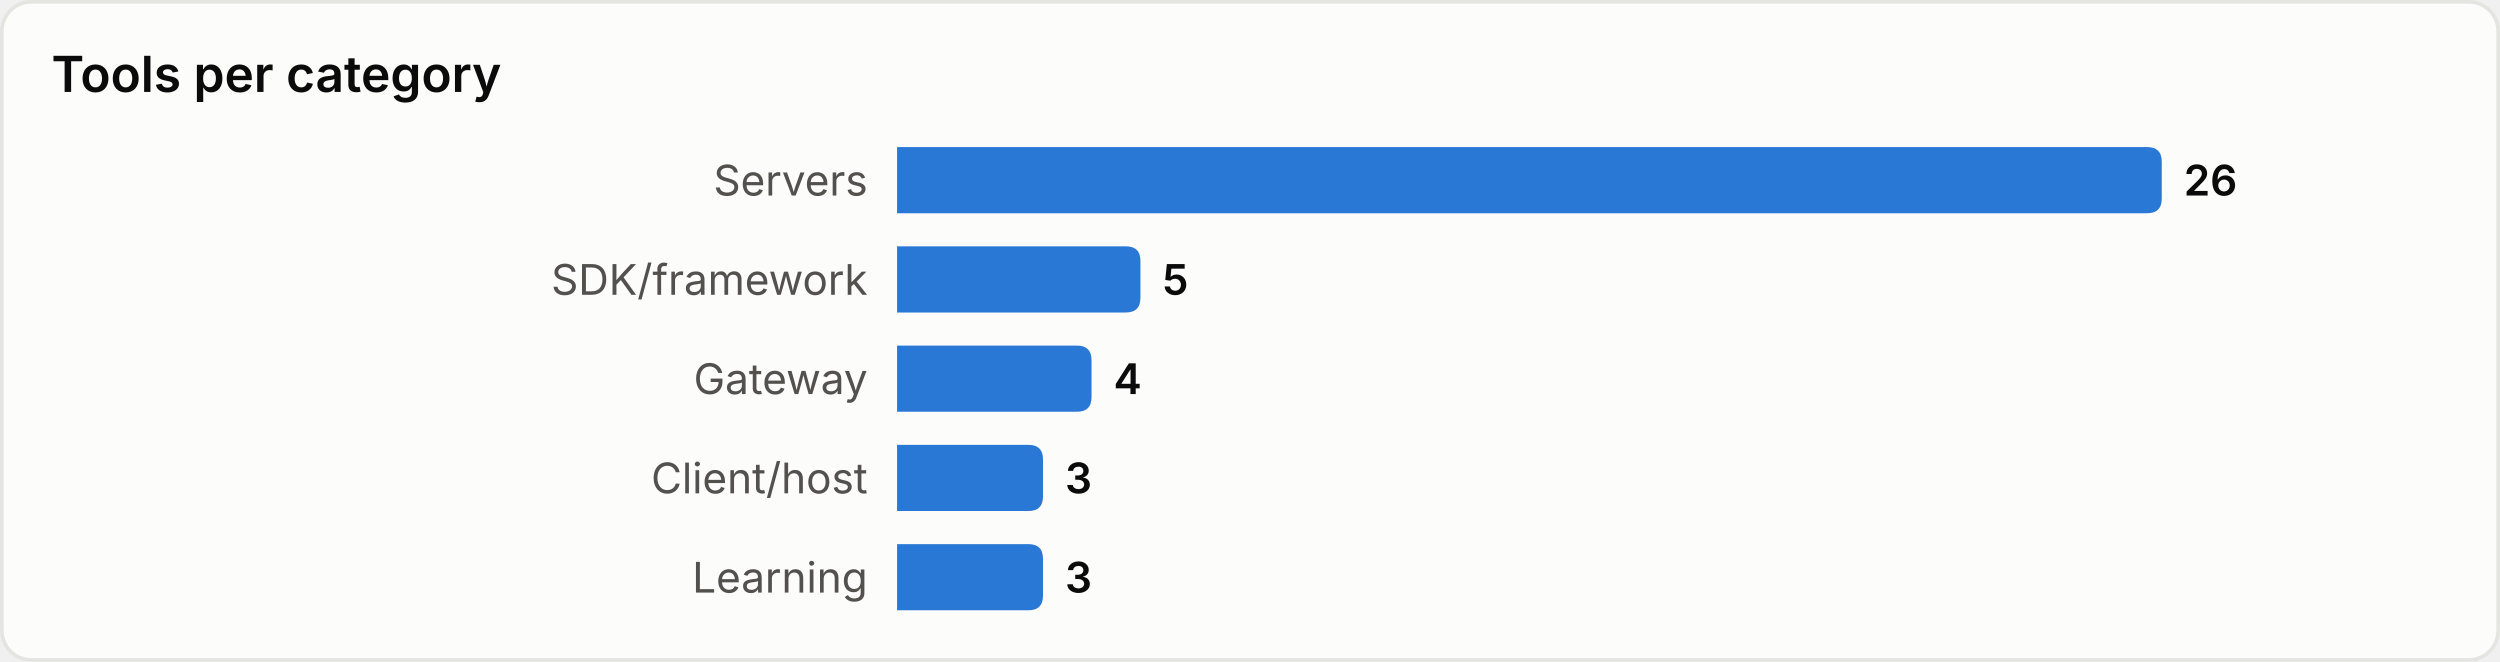
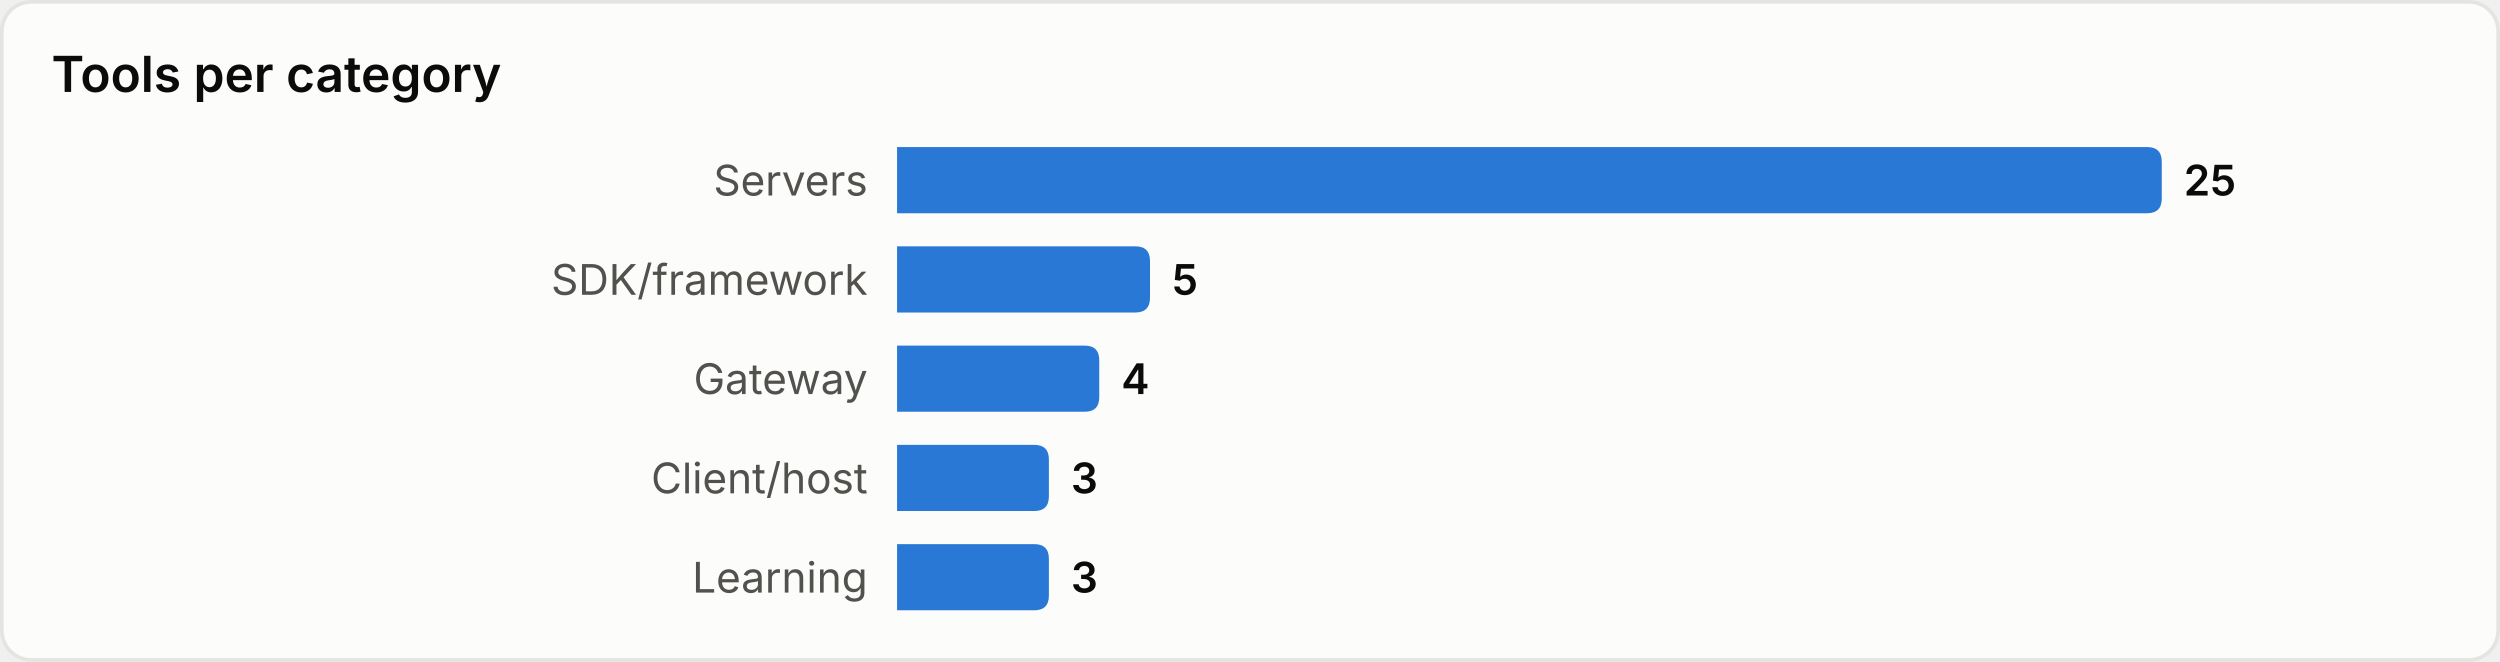
<svg xmlns="http://www.w3.org/2000/svg" width="680" height="180" viewBox="0 0 680 180" role="img" aria-label="Tools per category">
  <style>
text{font-family:system-ui,-apple-system,'Segoe UI',sans-serif}
.srf{fill:#fcfcfb;stroke:#e4e4e0}.ttl{fill:#0b0b0b;font-size:13.5px;font-weight:600}
.lbl{fill:#52514e;font-size:11.5px}.val{fill:#0b0b0b;font-size:11.5px;font-weight:600}
.bar{fill:#2a78d6}
@media(prefers-color-scheme:dark){
.srf{fill:#1a1a19;stroke:#33332f}.ttl{fill:#ffffff}
.lbl{fill:#c3c2b7}.val{fill:#ffffff}.bar{fill:#3987e5}
}
</style>
  <rect x="0.5" y="0.5" width="679" height="179" rx="8" class="srf" />
  <text x="14" y="25" class="ttl">Tools per category</text>
  <text x="236" y="49.0" class="lbl" text-anchor="end" dominant-baseline="central">Servers</text>
  <path d="M244,40 h340.0 q4,0 4,4 v10 q0,4 -4,4 h-340.0 z" class="bar" />
-   <text x="594.0" y="49.0" class="val" dominant-baseline="central">26</text>
+   <text x="594.0" y="49.0" class="val" dominant-baseline="central">25</text>
  <text x="236" y="76.0" class="lbl" text-anchor="end" dominant-baseline="central">SDK/framework</text>
-   <path d="M244,67 h62.2 q4,0 4,4 v10 q0,4 -4,4 h-62.2 z" class="bar" />
-   <text x="316.2" y="76.0" class="val" dominant-baseline="central">5</text>
+   <path d="M244,67 h64.8 q4,0 4,4 v10 q0,4 -4,4 h-64.8 z" class="bar" />
+   <text x="318.8" y="76.0" class="val" dominant-baseline="central">5</text>
  <text x="236" y="103.0" class="lbl" text-anchor="end" dominant-baseline="central">Gateway</text>
-   <path d="M244,94 h48.9 q4,0 4,4 v10 q0,4 -4,4 h-48.9 z" class="bar" />
-   <text x="302.9" y="103.0" class="val" dominant-baseline="central">4</text>
+   <path d="M244,94 h51.0 q4,0 4,4 v10 q0,4 -4,4 h-51.0 z" class="bar" />
+   <text x="305.0" y="103.0" class="val" dominant-baseline="central">4</text>
  <text x="236" y="130.0" class="lbl" text-anchor="end" dominant-baseline="central">Client/host</text>
-   <path d="M244,121 h35.7 q4,0 4,4 v10 q0,4 -4,4 h-35.7 z" class="bar" />
-   <text x="289.7" y="130.0" class="val" dominant-baseline="central">3</text>
+   <path d="M244,121 h37.3 q4,0 4,4 v10 q0,4 -4,4 h-37.3 z" class="bar" />
+   <text x="291.3" y="130.0" class="val" dominant-baseline="central">3</text>
  <text x="236" y="157.0" class="lbl" text-anchor="end" dominant-baseline="central">Learning</text>
-   <path d="M244,148 h35.7 q4,0 4,4 v10 q0,4 -4,4 h-35.7 z" class="bar" />
-   <text x="289.7" y="157.0" class="val" dominant-baseline="central">3</text>
+   <path d="M244,148 h37.3 q4,0 4,4 v10 q0,4 -4,4 h-37.3 z" class="bar" />
+   <text x="291.3" y="157.0" class="val" dominant-baseline="central">3</text>
</svg>
